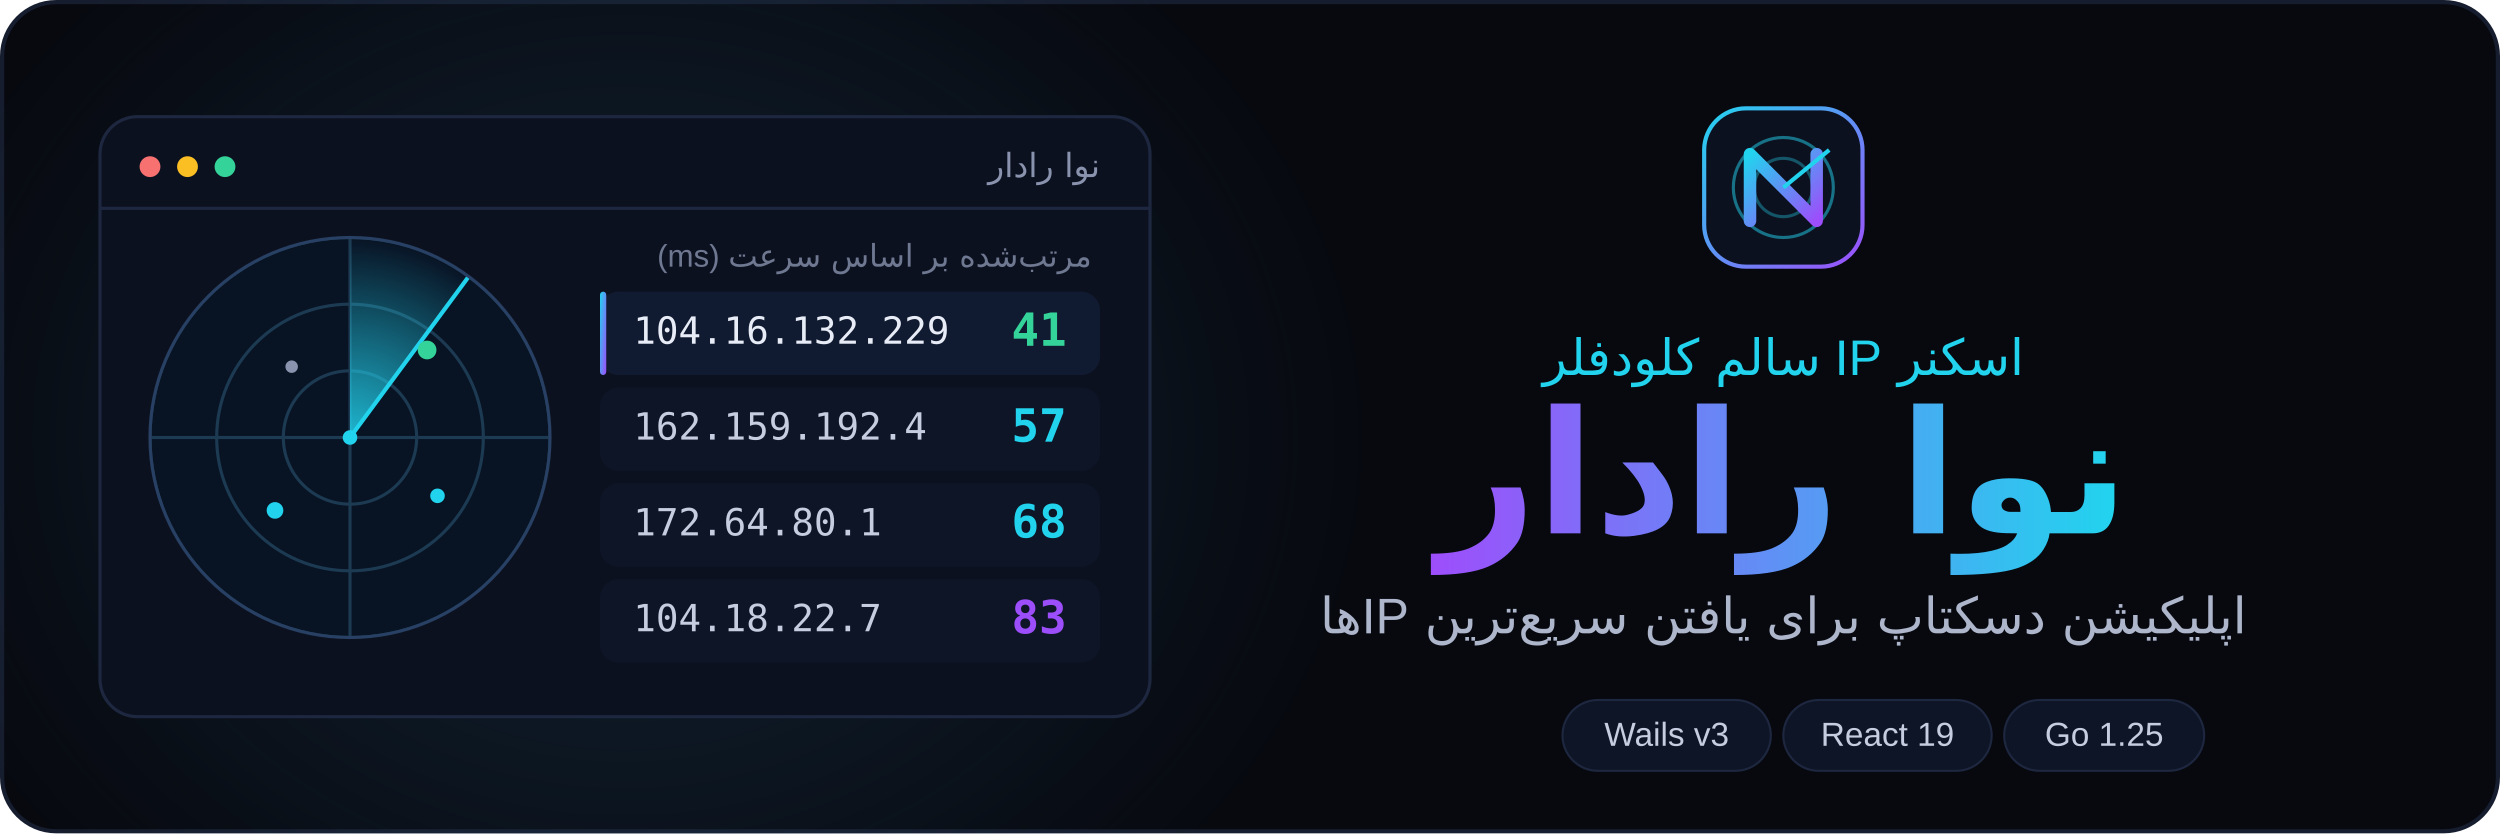
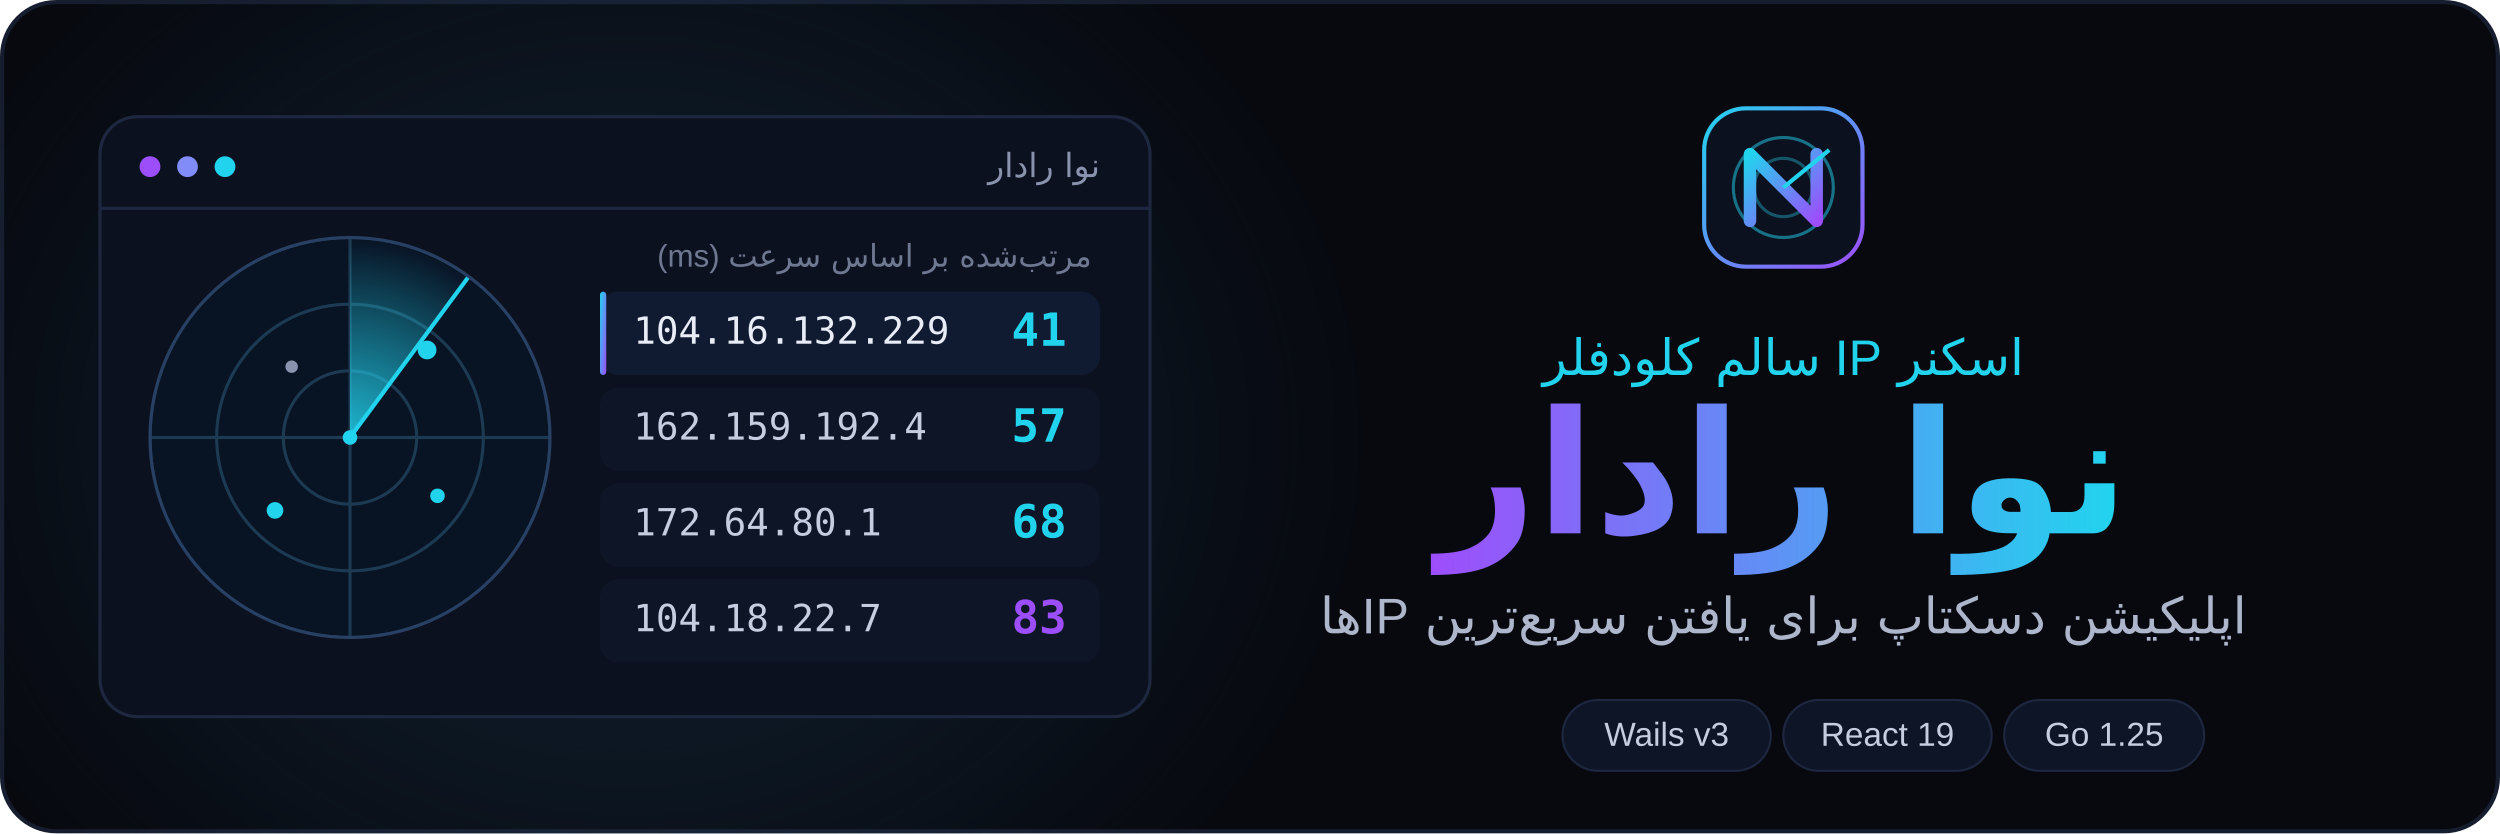
<svg xmlns="http://www.w3.org/2000/svg" width="1200" height="400" viewBox="0 0 1200 400" role="img" aria-labelledby="t d" font-family="'SF Arabic','Geeza Pro',Tahoma,'Segoe UI',Arial,sans-serif">
  <defs>
    <linearGradient id="brand" x1="0" y1="0" x2="1" y2="1">
      <stop offset="0" stop-color="#22d3ee" />
      <stop offset="1" stop-color="#9d4efb" />
    </linearGradient>
    <linearGradient id="brandH" x1="1" y1="0" x2="0" y2="0">
      <stop offset="0" stop-color="#22d3ee" />
      <stop offset="1" stop-color="#9d4efb" />
    </linearGradient>
    <radialGradient id="glow" cx="0.5" cy="0.5" r="0.5">
      <stop offset="0" stop-color="#1b3a54" stop-opacity="0.55" />
      <stop offset="1" stop-color="#1b3a54" stop-opacity="0" />
    </radialGradient>
    <radialGradient id="sweep" cx="0" cy="0" r="1" gradientUnits="userSpaceOnUse" gradientTransform="translate(168 210) rotate(-52) scale(96)">
      <stop offset="0" stop-color="#22d3ee" stop-opacity="0.85" />
      <stop offset="1" stop-color="#22d3ee" stop-opacity="0" />
    </radialGradient>
    <clipPath id="scopeClip">
      <circle cx="168" cy="210" r="96" />
    </clipPath>
  </defs>
  <rect x="1" y="1" width="1198" height="398" rx="26" fill="#07090f" />
  <rect x="1" y="1" width="1198" height="398" rx="26" fill="none" stroke="#161d2e" stroke-width="2" />
  <ellipse cx="300" cy="210" rx="360" ry="300" fill="url(#glow)" />
  <g>
    <rect x="48" y="56" width="504" height="288" rx="18" fill="#0c1120" />
    <rect x="48" y="56" width="504" height="288" rx="18" fill="none" stroke="#1e2740" stroke-width="1.5" />
-     <circle cx="72" cy="80" r="5" fill="#f87171" />
-     <circle cx="90" cy="80" r="5" fill="#fbbf24" />
-     <circle cx="108" cy="80" r="5" fill="#34d399" />
+     <circle cx="72" cy="80" r="5" fill="#9d4efb" />
+     <circle cx="90" cy="80" r="5" fill="#818cf8" />
+     <circle cx="108" cy="80" r="5" fill="#22d3ee" />
    <text x="528" y="85" text-anchor="start" direction="rtl" font-size="16" fill="#8a93ad">نوا رادار</text>
    <line x1="48" y1="100" x2="552" y2="100" stroke="#1e2740" stroke-width="1.5" />
    <circle cx="168" cy="210" r="96" fill="#081324" />
    <g clip-path="url(#scopeClip)">
      <circle cx="168" cy="210" r="32" fill="none" stroke="#1c3a52" stroke-width="1.5" />
      <circle cx="168" cy="210" r="64" fill="none" stroke="#1c3a52" stroke-width="1.5" />
      <circle cx="168" cy="210" r="96" fill="none" stroke="#1c3a52" stroke-width="1.5" />
      <line x1="72" y1="210" x2="264" y2="210" stroke="#1c3a52" stroke-width="1.5" />
      <line x1="168" y1="114" x2="168" y2="306" stroke="#1c3a52" stroke-width="1.5" />
      <path d="M168 210 L168 114 A96 96 0 0 1 227 130 Z" fill="url(#sweep)" />
      <line x1="168" y1="210" x2="227" y2="130" stroke="#22d3ee" stroke-width="2" />
-       <circle cx="205" cy="168" r="4.5" fill="#34d399" />
+       <circle cx="205" cy="168" r="4.5" fill="#22d3ee" />
      <circle cx="132" cy="245" r="4" fill="#22d3ee" />
      <circle cx="210" cy="238" r="3.5" fill="#22d3ee" />
      <circle cx="140" cy="176" r="3" fill="#8a93ad" />
    </g>
    <circle cx="168" cy="210" r="96" fill="none" stroke="#274063" stroke-width="1.5" />
    <circle cx="168" cy="210" r="3.5" fill="#22d3ee" />
    <text x="524" y="128" text-anchor="start" direction="rtl" font-size="15" fill="#6f7891">مرتب‌شده بر اساس سرعت (ms)</text>
    <g font-family="'SF Mono','Menlo',monospace">
      <rect x="288" y="140" width="240" height="40" rx="9" fill="#101a30" />
      <rect x="288" y="140" width="3" height="40" rx="1.5" fill="url(#brand)" />
      <text x="304" y="165" font-size="18" fill="#e7ecf6">104.16.132.229</text>
-       <text x="512" y="166" text-anchor="end" font-size="22" font-weight="700" fill="#34d399">41</text>
+       <text x="512" y="166" text-anchor="end" font-size="22" font-weight="700" fill="#22d3ee">41</text>
      <rect x="288" y="186" width="240" height="40" rx="9" fill="#0e1526" />
      <text x="304" y="211" font-size="18" fill="#c6cde0">162.159.192.4</text>
      <text x="512" y="212" text-anchor="end" font-size="22" font-weight="700" fill="#22d3ee">57</text>
      <rect x="288" y="232" width="240" height="40" rx="9" fill="#0e1526" />
      <text x="304" y="257" font-size="18" fill="#c6cde0">172.64.80.1</text>
      <text x="512" y="258" text-anchor="end" font-size="22" font-weight="700" fill="#22d3ee">68</text>
      <rect x="288" y="278" width="240" height="40" rx="9" fill="#0e1526" />
      <text x="304" y="303" font-size="18" fill="#c6cde0">104.18.22.7</text>
      <text x="512" y="304" text-anchor="end" font-size="22" font-weight="700" fill="#9d4efb">83</text>
    </g>
  </g>
  <g>
    <rect x="818" y="52" width="76" height="76" rx="20" fill="#0c1120" stroke="url(#brand)" stroke-width="2" />
    <circle cx="856" cy="90" r="24" fill="none" stroke="#22d3ee" stroke-width="1.5" opacity="0.5" />
    <circle cx="856" cy="90" r="14" fill="none" stroke="#22d3ee" stroke-width="1.5" opacity="0.35" />
    <path d="M840 106 L840 74 L872 106 L872 74" fill="none" stroke="url(#brand)" stroke-width="6" stroke-linecap="round" stroke-linejoin="round" />
    <line x1="856" y1="90" x2="878" y2="72" stroke="#22d3ee" stroke-width="2" />
    <text x="856" y="180" text-anchor="middle" direction="rtl" font-size="24" fill="#22d3ee">اسکنر IP سالم کلودفلر</text>
    <text x="856" y="256" text-anchor="middle" direction="rtl" font-size="82" font-weight="800" fill="url(#brandH)">نوا رادار</text>
    <text x="856" y="304" text-anchor="middle" direction="rtl" font-size="24" fill="#aeb6cc">اپلیکیشن دسکتاپ برای یافتن سریع‌ترین IPها</text>
    <g>
      <rect x="962" y="336" width="96" height="34" rx="17" fill="#0e1526" stroke="#1e2740" stroke-width="1" />
      <text x="1010" y="358" text-anchor="middle" font-size="16" fill="#c6cde0">Go 1.25</text>
      <rect x="856" y="336" width="100" height="34" rx="17" fill="#0e1526" stroke="#1e2740" stroke-width="1" />
      <text x="906" y="358" text-anchor="middle" font-size="16" fill="#c6cde0">React 19</text>
      <rect x="750" y="336" width="100" height="34" rx="17" fill="#0e1526" stroke="#1e2740" stroke-width="1" />
      <text x="800" y="358" text-anchor="middle" font-size="16" fill="#c6cde0">Wails v3</text>
    </g>
  </g>
</svg>
